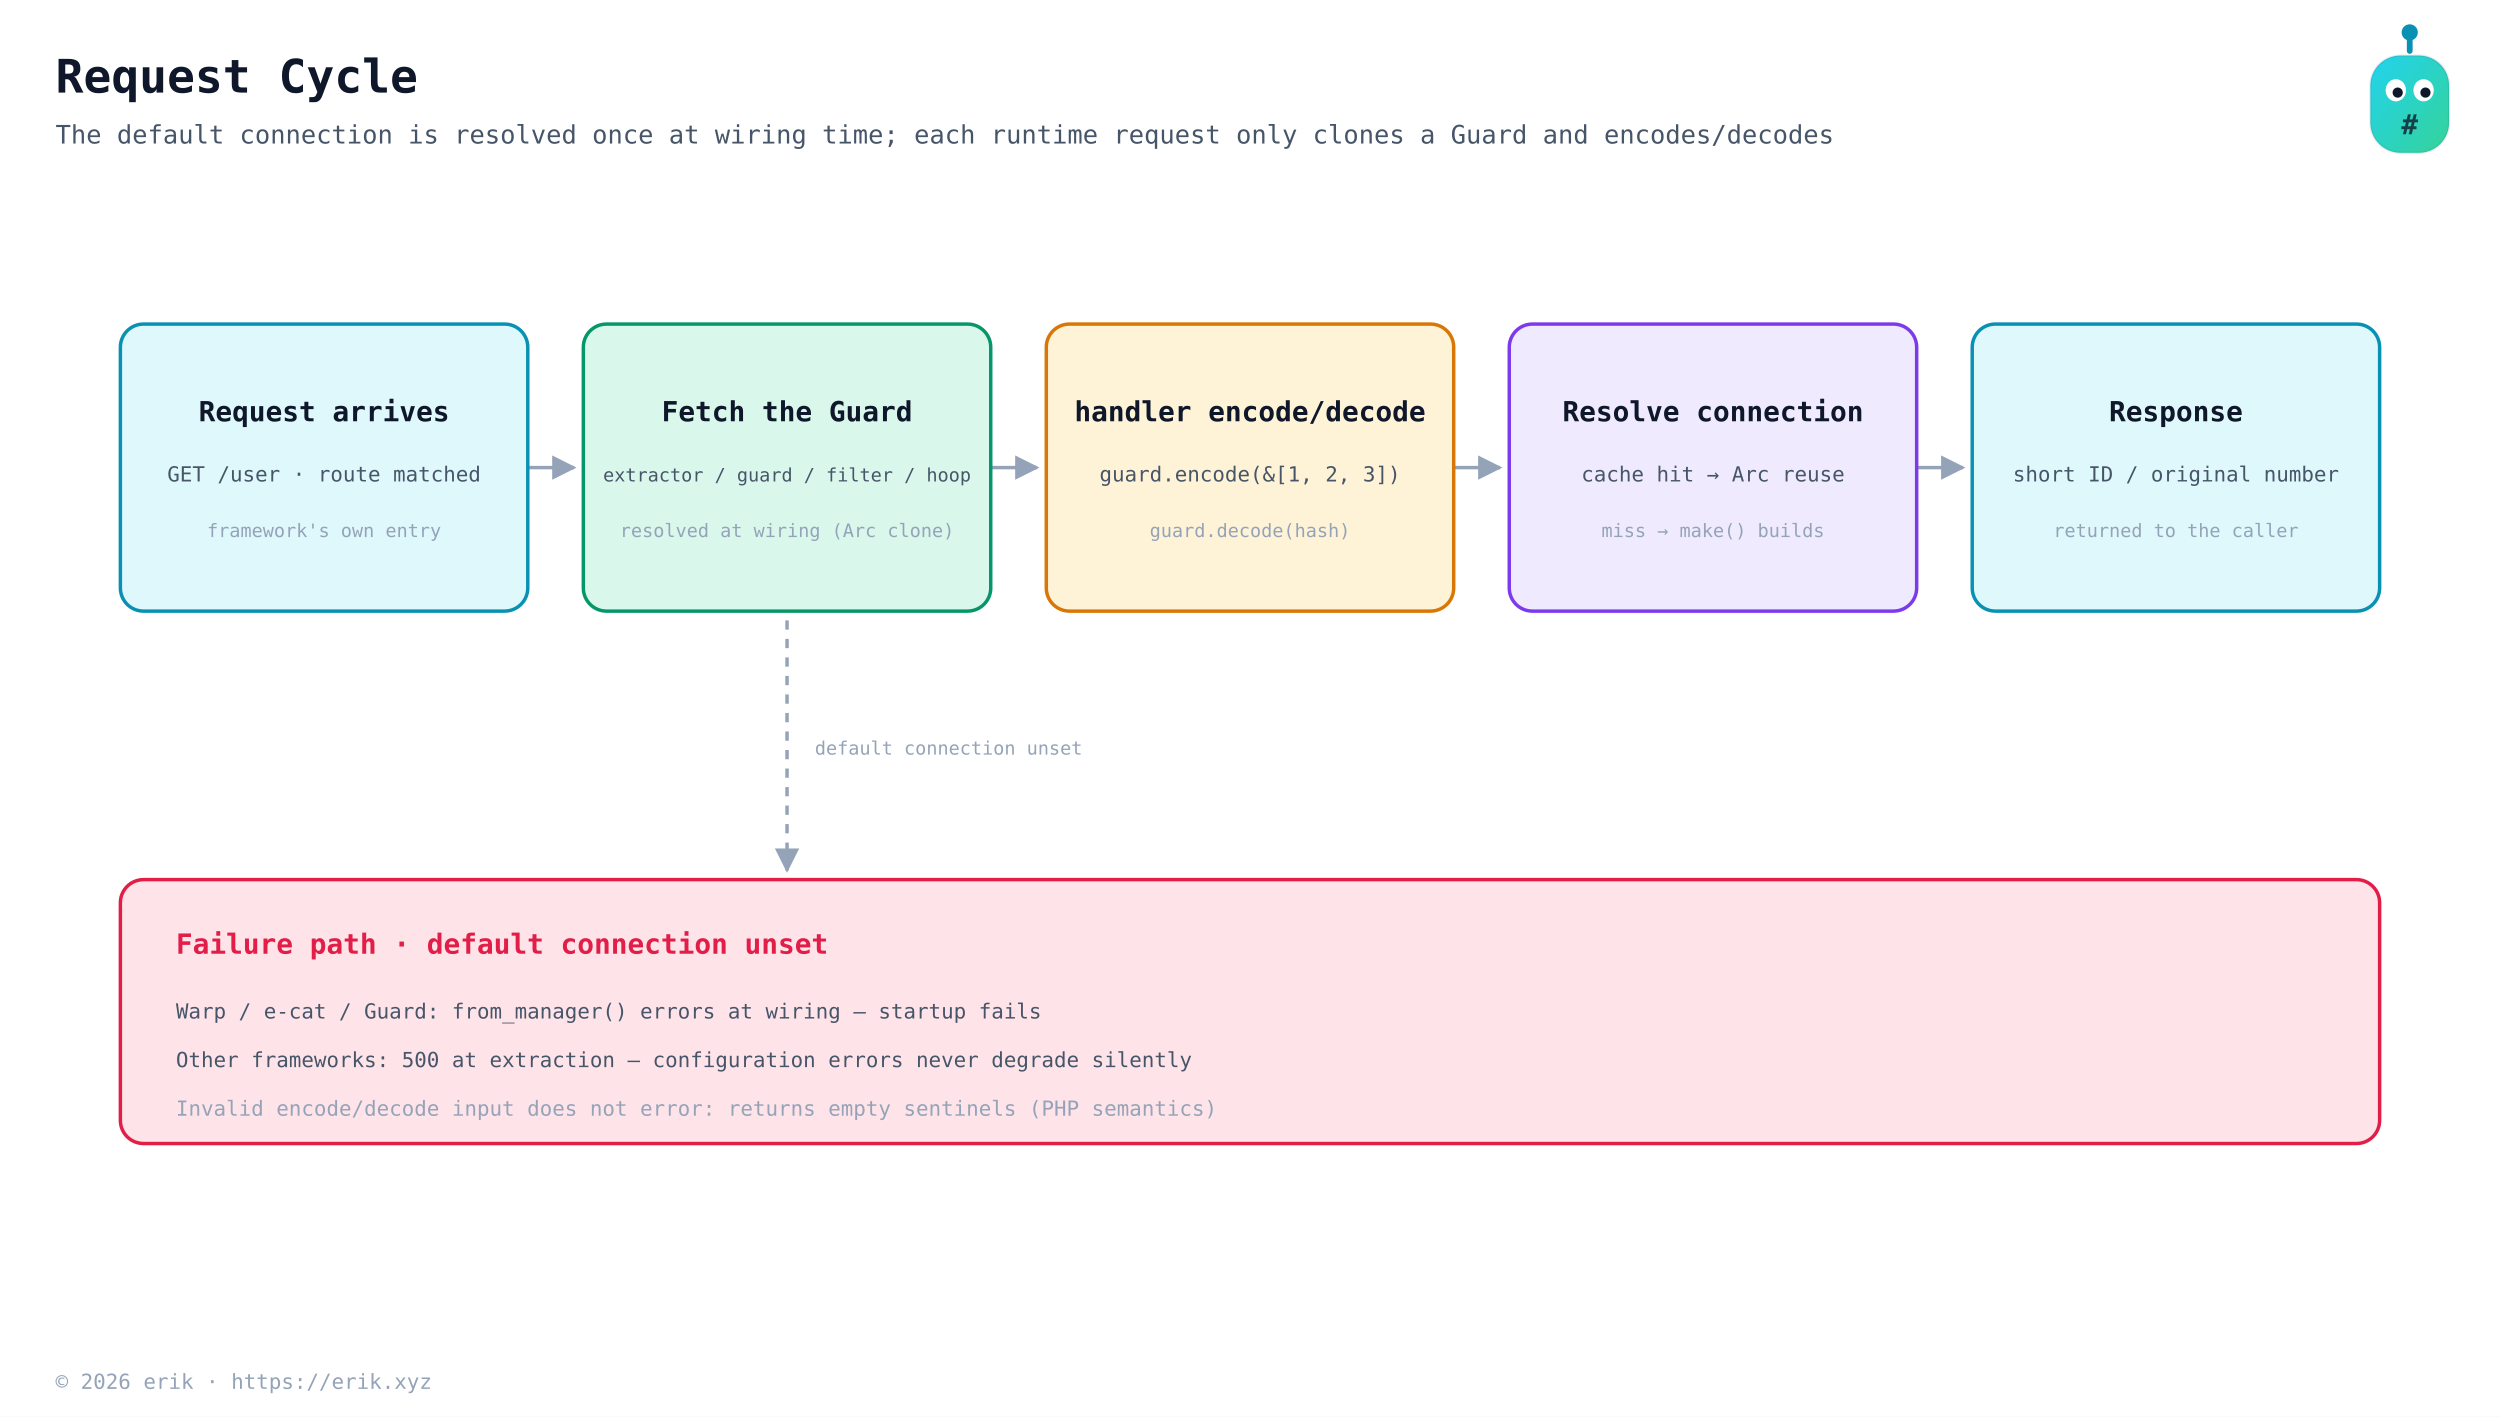
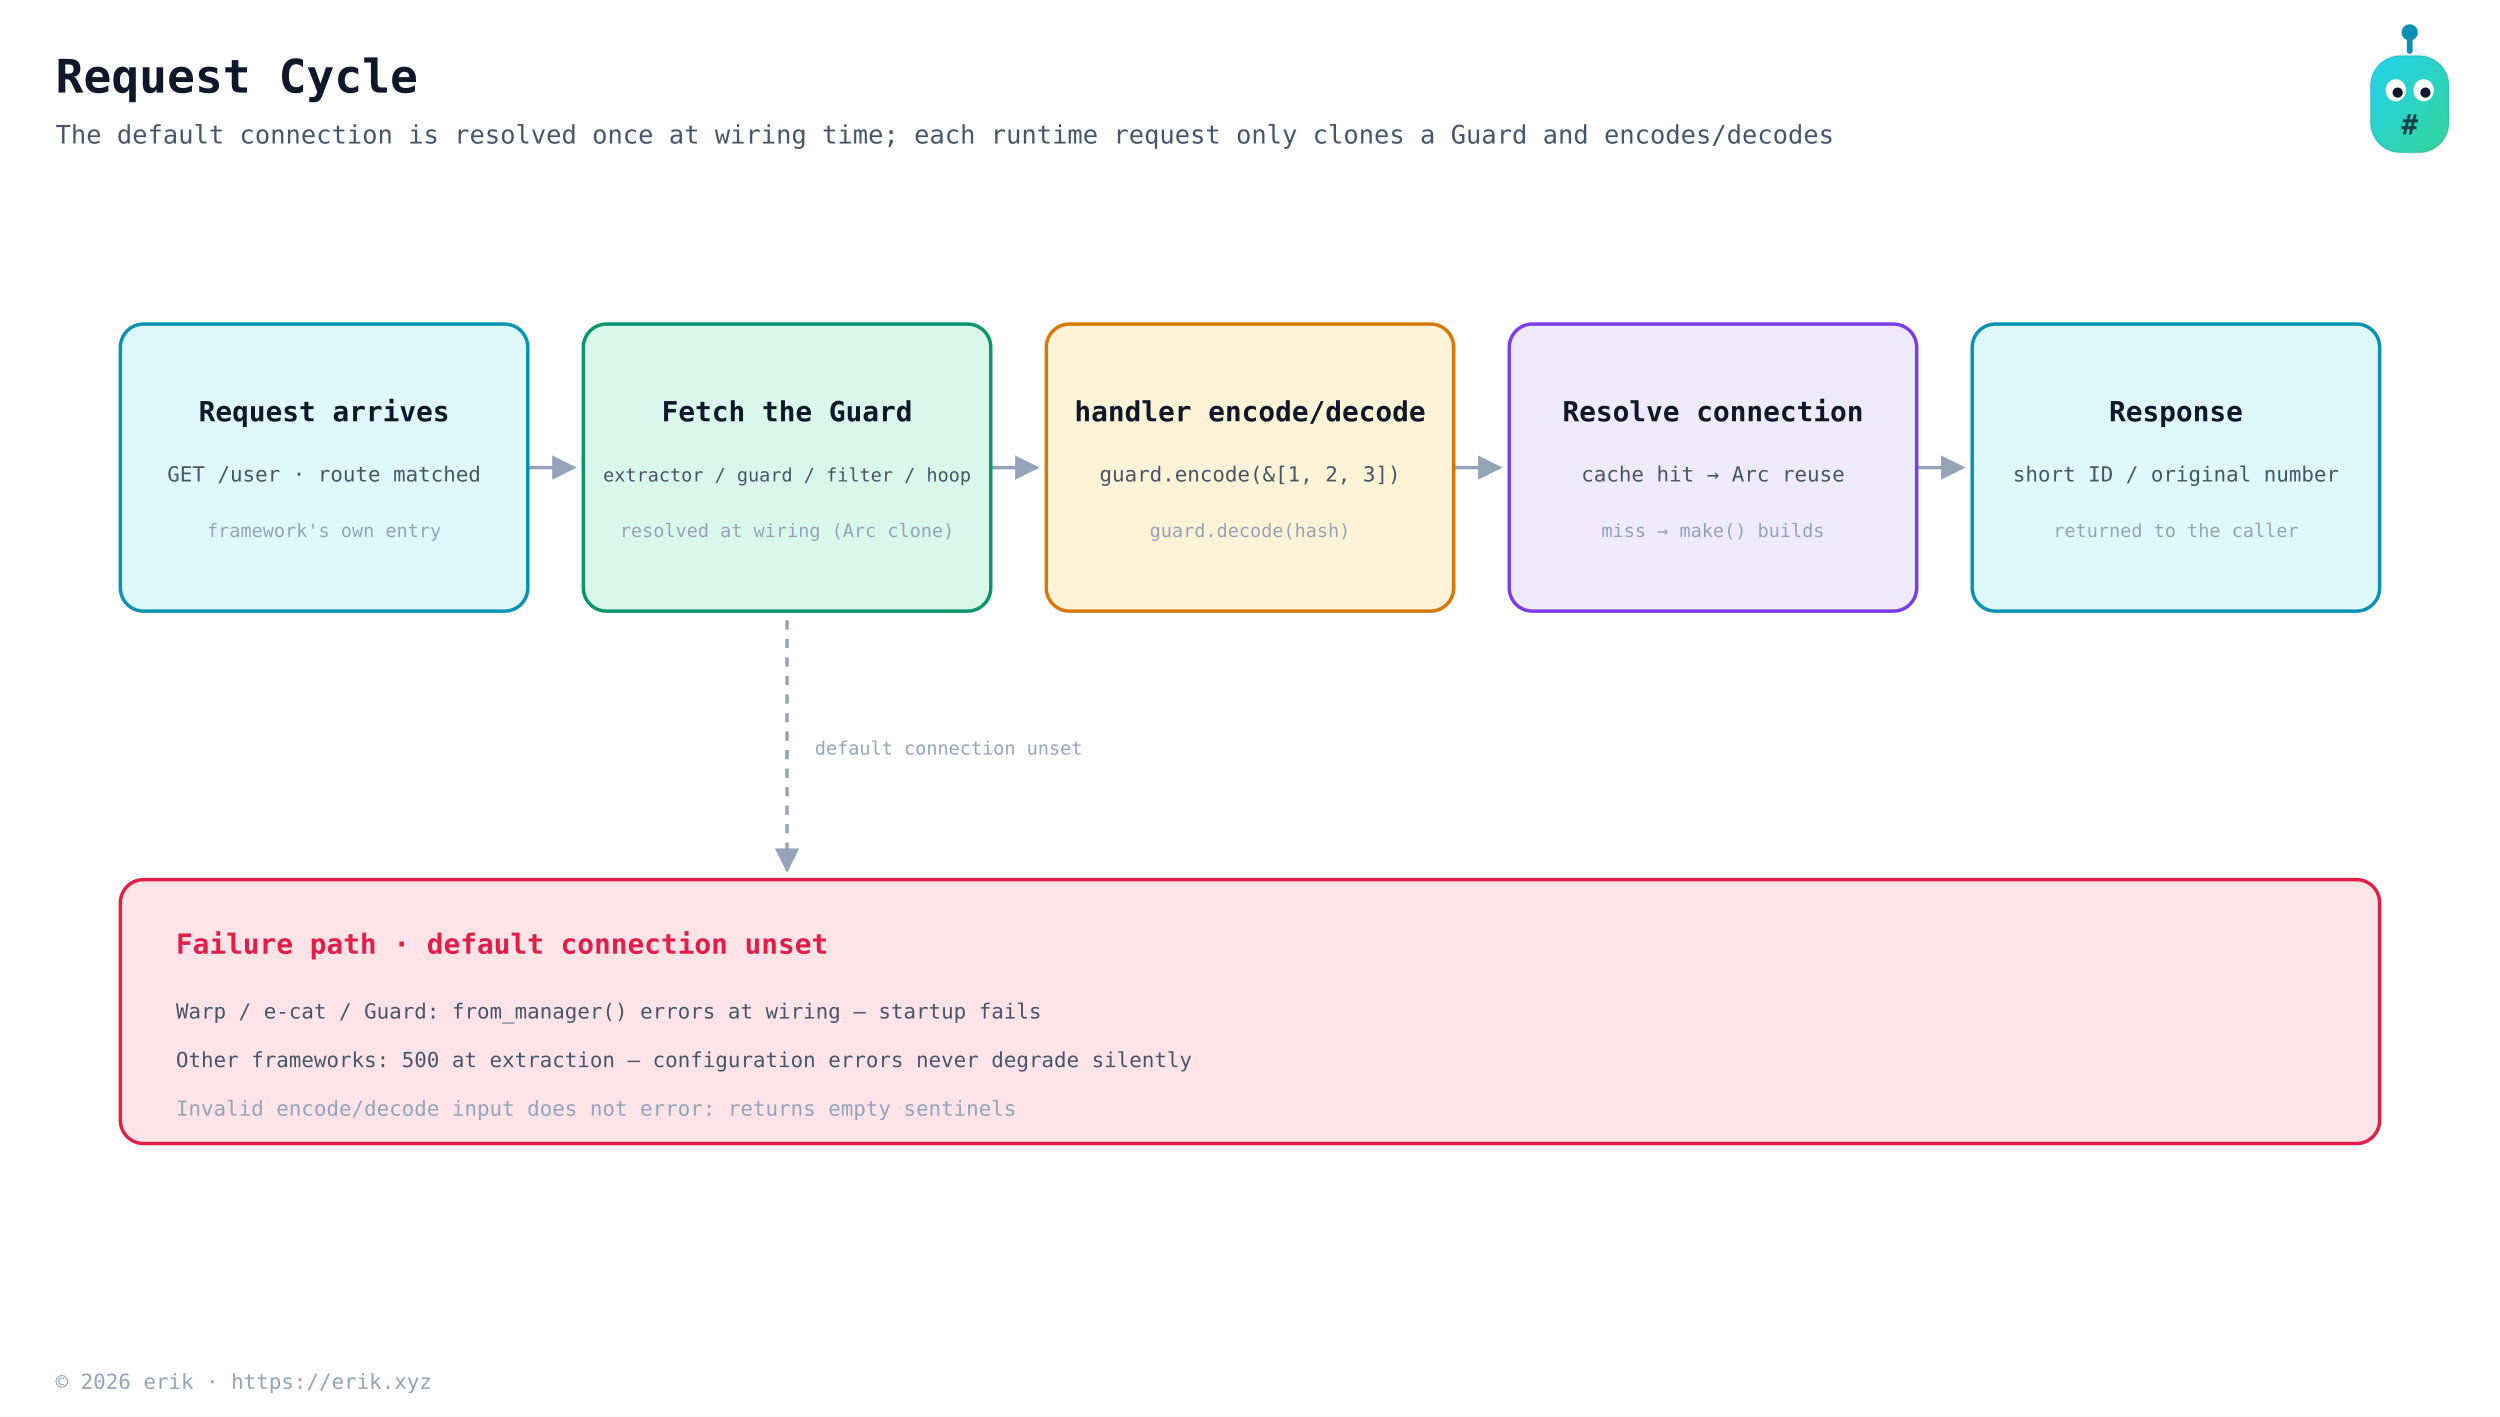
<svg xmlns="http://www.w3.org/2000/svg" viewBox="0 0 1080 612" role="img" aria-labelledby="reqTitle reqDesc">
  <defs>
    <style>
      text { font-family: ui-monospace, SFMono-Regular, Menlo, Consolas, "DejaVu Sans Mono", "PingFang SC", "Microsoft YaHei", monospace; }
      .bg        { fill: #ffffff; }
      .card      { fill: #f8fafc; stroke: #e2e8f0; stroke-width: 1; }
      .c-mask    { fill: #ffffff; }
      .c-frontend { fill: rgba(34,211,238,.15);  stroke: #0891b2; stroke-width: 1.5; }
      .c-backend  { fill: rgba(52,211,153,.18);  stroke: #059669; stroke-width: 1.5; }
      .c-cloud    { fill: rgba(251,191,36,.18);  stroke: #d97706; stroke-width: 1.5; }
      .c-database { fill: rgba(167,139,250,.18); stroke: #7c3aed; stroke-width: 1.5; }
      .c-security { fill: rgba(244,63,94,.14);   stroke: #e11d48; stroke-width: 1.5; }
      .t-primary { fill: #0f172a; font-weight: 600; }
      .t-muted   { fill: #475569; }
      .t-dim     { fill: #94a3b8; }
      .t-frontend   { fill: #0891b2; font-weight: 600; }
      .t-backend    { fill: #059669; font-weight: 600; }
      .t-cloud      { fill: #d97706; font-weight: 600; }
      .t-database   { fill: #7c3aed; font-weight: 600; }
      .t-security   { fill: #e11d48; font-weight: 600; }
      .a-default { stroke: #94a3b8; fill: none; }
      .a-head    { fill: #94a3b8; }

      @media (prefers-color-scheme: dark) {
        .bg        { fill: #0b1220; }
        .card      { fill: #0f172a; stroke: #1e293b; }
        .c-mask    { fill: #0f172a; }
        .c-frontend { fill: rgba(8,51,68,.40);   stroke: #22d3ee; }
        .c-backend  { fill: rgba(6,78,59,.40);   stroke: #34d399; }
        .c-cloud    { fill: rgba(120,53,15,.35); stroke: #fbbf24; }
        .c-database { fill: rgba(76,29,149,.40); stroke: #a78bfa; }
        .c-security { fill: rgba(76,5,25,.40);   stroke: #fb7185; }
        .t-primary { fill: #f8fafc; }
        .t-muted   { fill: #94a3b8; }
        .t-dim     { fill: #64748b; }
        .t-frontend   { fill: #22d3ee; }
        .t-backend    { fill: #34d399; }
        .t-cloud      { fill: #fbbf24; }
        .t-database   { fill: #a78bfa; }
        .t-security   { fill: #fb7185; }
        .a-default { stroke: #64748b; }
        .a-head    { fill: #64748b; }
      }
    </style>
    <marker id="ah" viewBox="0 0 10 10" refX="9" refY="5" markerWidth="7" markerHeight="7" orient="auto">
      <path d="M0 0 L10 5 L0 10 z" class="a-head" />
    </marker>
  </defs>
  <rect class="bg" x="0" y="0" width="1080" height="612" />
  <g transform="translate(1024, 14)">
    <defs>
      <linearGradient id="mascotGrad" x1="0" y1="0" x2="1" y2="1">
        <stop offset="0" stop-color="#22d3ee" />
        <stop offset="1" stop-color="#34d399" />
      </linearGradient>
    </defs>
    <line x1="17" y1="8" x2="17" y2="2" stroke="#0891b2" stroke-width="2.5" stroke-linecap="round" />
    <circle cx="17" cy="0" r="3.5" fill="#0891b2" />
    <rect x="0" y="10" width="34" height="42" rx="13" fill="url(#mascotGrad)" stroke="rgba(15,23,42,.08)" stroke-width="1" />
    <ellipse cx="11" cy="25" rx="4.4" ry="4.8" fill="#ffffff" />
    <ellipse cx="23" cy="25" rx="4.4" ry="4.8" fill="#ffffff" />
    <circle cx="11.8" cy="26" r="2.2" fill="#0f172a" />
    <circle cx="23.8" cy="26" r="2.2" fill="#0f172a" />
    <text x="17" y="44" font-family="ui-monospace, SFMono-Regular, Menlo, Consolas, monospace" font-size="12" font-weight="700" text-anchor="middle" fill="rgba(15,23,42,.78)">#</text>
  </g>
  <text x="24" y="40" class="t-primary" font-size="20">Request Cycle</text>
  <text x="24" y="62" class="t-muted" font-size="11">The default connection is resolved once at wiring time; each runtime request only clones a Guard and encodes/decodes</text>
  <line class="a-default" x1="228" y1="202" x2="248" y2="202" stroke-width="1.5" marker-end="url(#ah)" />
  <line class="a-default" x1="428" y1="202" x2="448" y2="202" stroke-width="1.5" marker-end="url(#ah)" />
  <line class="a-default" x1="628" y1="202" x2="648" y2="202" stroke-width="1.5" marker-end="url(#ah)" />
  <line class="a-default" x1="828" y1="202" x2="848" y2="202" stroke-width="1.5" marker-end="url(#ah)" />
  <rect class="c-mask" x="52" y="140" width="176" height="124" rx="10" />
  <rect class="c-frontend" x="52" y="140" width="176" height="124" rx="10" />
  <text class="t-primary" x="140" y="182" font-size="12" text-anchor="middle">Request arrives</text>
  <text class="t-muted" x="140" y="208" font-size="9" text-anchor="middle">GET /user · route matched</text>
  <text class="t-dim" x="140" y="232" font-size="8" text-anchor="middle">framework's own entry</text>
  <rect class="c-mask" x="252" y="140" width="176" height="124" rx="10" />
  <rect class="c-backend" x="252" y="140" width="176" height="124" rx="10" />
  <text class="t-primary" x="340" y="182" font-size="12" text-anchor="middle">Fetch the Guard</text>
  <text class="t-muted" x="340" y="208" font-size="8" text-anchor="middle">extractor / guard / filter / hoop</text>
  <text class="t-dim" x="340" y="232" font-size="8" text-anchor="middle">resolved at wiring (Arc clone)</text>
  <rect class="c-mask" x="452" y="140" width="176" height="124" rx="10" />
  <rect class="c-cloud" x="452" y="140" width="176" height="124" rx="10" />
  <text class="t-primary" x="540" y="182" font-size="12" text-anchor="middle">handler encode/decode</text>
  <text class="t-muted" x="540" y="208" font-size="9" text-anchor="middle">guard.encode(&amp;[1, 2, 3])</text>
  <text class="t-dim" x="540" y="232" font-size="8" text-anchor="middle">guard.decode(hash)</text>
  <rect class="c-mask" x="652" y="140" width="176" height="124" rx="10" />
  <rect class="c-database" x="652" y="140" width="176" height="124" rx="10" />
  <text class="t-primary" x="740" y="182" font-size="12" text-anchor="middle">Resolve connection</text>
  <text class="t-muted" x="740" y="208" font-size="9" text-anchor="middle">cache hit → Arc reuse</text>
  <text class="t-dim" x="740" y="232" font-size="8" text-anchor="middle">miss → make() builds</text>
  <rect class="c-mask" x="852" y="140" width="176" height="124" rx="10" />
  <rect class="c-frontend" x="852" y="140" width="176" height="124" rx="10" />
  <text class="t-primary" x="940" y="182" font-size="12" text-anchor="middle">Response</text>
  <text class="t-muted" x="940" y="208" font-size="9" text-anchor="middle">short ID / original number</text>
  <text class="t-dim" x="940" y="232" font-size="8" text-anchor="middle">returned to the caller</text>
  <line class="a-default" x1="340" y1="268" x2="340" y2="376" stroke-width="1.5" stroke-dasharray="4 4" marker-end="url(#ah)" />
  <text class="t-dim" x="352" y="326" font-size="8">default connection unset</text>
  <rect class="c-mask" x="52" y="380" width="976" height="114" rx="10" />
  <rect class="c-security" x="52" y="380" width="976" height="114" rx="10" />
  <text class="t-security" x="76" y="412" font-size="12">Failure path · default connection unset</text>
  <text class="t-muted" x="76" y="440" font-size="9">Warp / e-cat / Guard: from_manager() errors at wiring — startup fails</text>
  <text class="t-muted" x="76" y="461" font-size="9">Other frameworks: 500 at extraction — configuration errors never degrade silently</text>
-   <text class="t-dim" x="76" y="482" font-size="9">Invalid encode/decode input does not error: returns empty sentinels (PHP semantics)</text>
+   <text class="t-dim" x="76" y="482" font-size="9">Invalid encode/decode input does not error: returns empty sentinels</text>
  <text class="t-dim" x="24" y="600" font-size="9">© 2026 erik · https://erik.xyz</text>
</svg>
